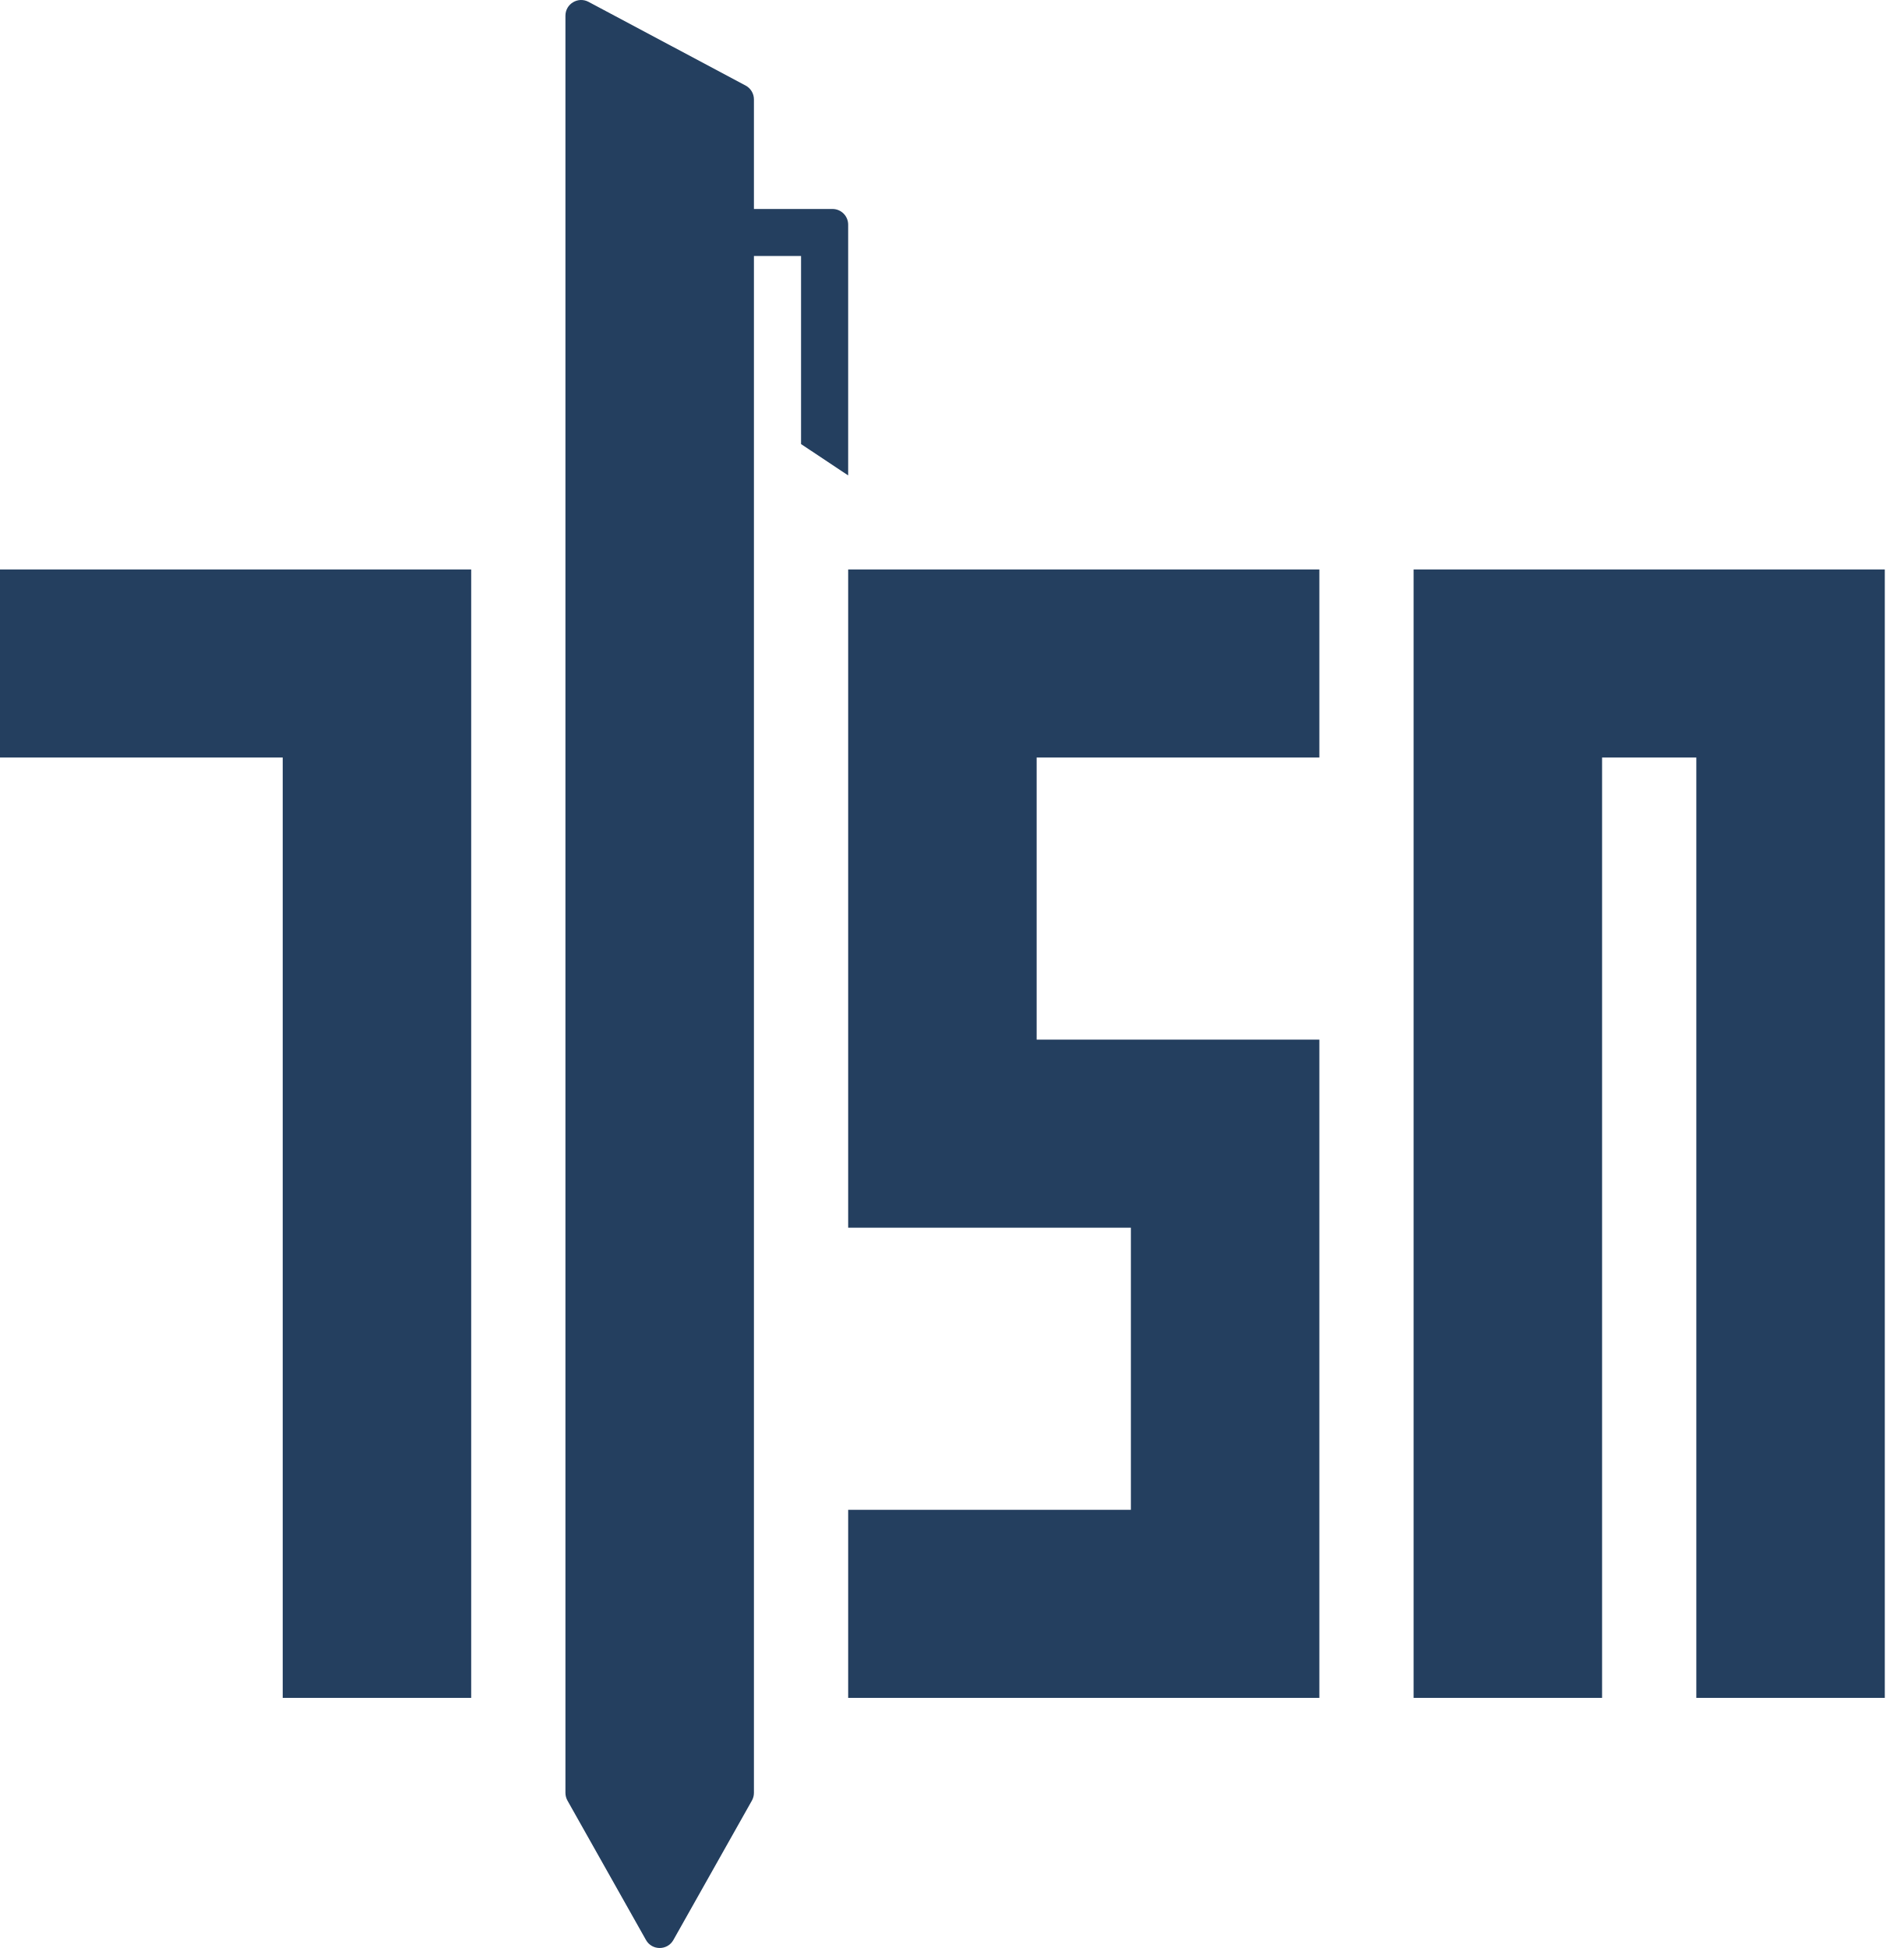
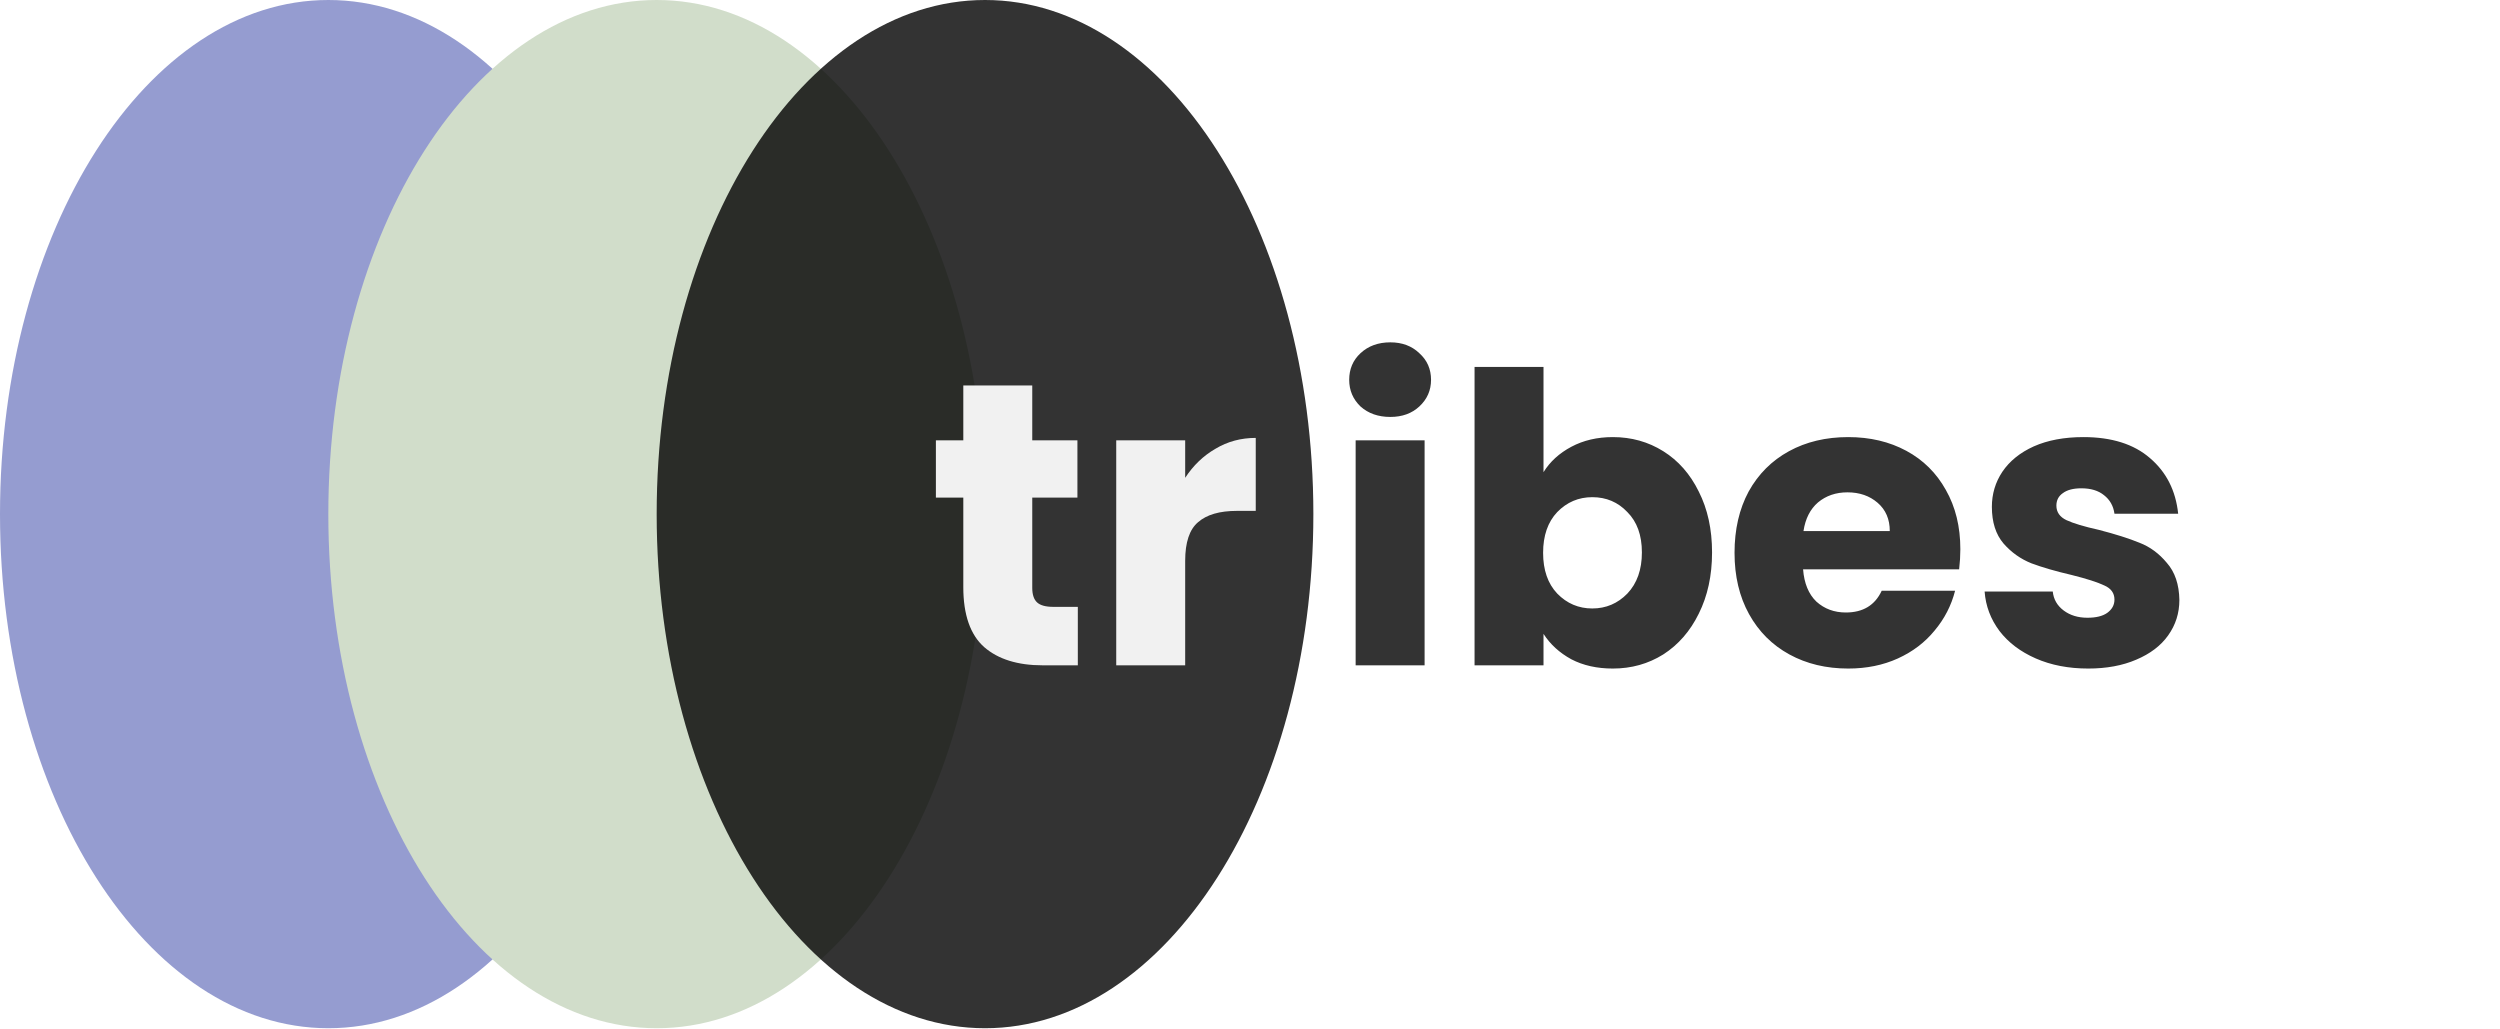
- <svg xmlns="http://www.w3.org/2000/svg" width="86" height="88" viewBox="0 0 86 88" fill="none">
-   <path d="M25.548 0.709C25.548 0.174 26.12 -0.167 26.592 0.084L33.689 3.864C33.92 3.988 34.065 4.228 34.065 4.489V9.44H37.613C38.005 9.44 38.323 9.757 38.323 10.149V21.477L36.194 20.061V11.565H34.065V80.992C34.065 81.113 34.033 81.233 33.974 81.339L30.425 87.639C30.154 88.12 29.459 88.12 29.188 87.639L25.639 81.339C25.58 81.233 25.548 81.113 25.548 80.992V0.709Z" fill="#243F5F" />
-   <path d="M21.29 25.725V76.701H12.774V34.221H0V25.725H21.29Z" fill="#243F5F" />
-   <path d="M63.871 76.701H72.387V34.221H76.645V76.701H85.161V25.725H63.871V76.701Z" fill="#243F5F" />
-   <path d="M38.323 25.725H59.613V34.221H46.839V46.965H59.613V76.701H38.323V68.205H51.097V55.461H38.323V25.725Z" fill="#243F5F" />
+ <svg xmlns="http://www.w3.org/2000/svg" width="124" height="51" viewBox="0 0 124 51" fill="none">
+   <ellipse cx="16.286" cy="25.5" rx="16.286" ry="25.5" fill="#959CD0" />
+   <ellipse cx="32.571" cy="25.5" rx="16.286" ry="25.5" fill="#D1DDCA" />
+   <ellipse cx="48.857" cy="25.5" rx="16.286" ry="25.5" fill="black" fill-opacity="0.8" />
+   <path d="M53.46 30.1V33H51.72C50.48 33 49.513 32.7 48.82 32.1C48.127 31.487 47.78 30.493 47.78 29.12V24.68H46.42V21.84H47.78V19.12H51.2V21.84H53.44V24.68H51.2V29.16C51.2 29.493 51.28 29.733 51.44 29.88C51.6 30.027 51.867 30.1 52.24 30.1H53.46ZM58.785 23.7C59.185 23.087 59.685 22.607 60.285 22.26C60.885 21.9 61.552 21.72 62.285 21.72V25.34H61.345C60.492 25.34 59.852 25.527 59.425 25.9C58.998 26.26 58.785 26.9 58.785 27.82V33H55.365V21.84H58.785V23.7Z" fill="#F1F1F1" />
+   <path d="M68.96 20.68C68.36 20.68 67.867 20.507 67.48 20.16C67.107 19.8 66.92 19.36 66.92 18.84C66.92 18.307 67.107 17.867 67.48 17.52C67.867 17.16 68.36 16.98 68.96 16.98C69.547 16.98 70.027 17.16 70.4 17.52C70.787 17.867 70.98 18.307 70.98 18.84C70.98 19.36 70.787 19.8 70.4 20.16C70.027 20.507 69.547 20.68 68.96 20.68ZM70.66 21.84V33H67.24V21.84H70.66ZM76.558 23.42C76.878 22.9 77.338 22.48 77.938 22.16C78.538 21.84 79.225 21.68 79.998 21.68C80.918 21.68 81.752 21.913 82.498 22.38C83.245 22.847 83.832 23.513 84.258 24.38C84.698 25.247 84.918 26.253 84.918 27.4C84.918 28.547 84.698 29.56 84.258 30.44C83.832 31.307 83.245 31.98 82.498 32.46C81.752 32.927 80.918 33.16 79.998 33.16C79.212 33.16 78.525 33.007 77.938 32.7C77.352 32.38 76.892 31.96 76.558 31.44V33H73.138V18.2H76.558V23.42ZM81.438 27.4C81.438 26.547 81.198 25.88 80.718 25.4C80.252 24.907 79.672 24.66 78.978 24.66C78.298 24.66 77.718 24.907 77.238 25.4C76.772 25.893 76.538 26.567 76.538 27.42C76.538 28.273 76.772 28.947 77.238 29.44C77.718 29.933 78.298 30.18 78.978 30.18C79.658 30.18 80.238 29.933 80.718 29.44C81.198 28.933 81.438 28.253 81.438 27.4ZM97.233 27.24C97.233 27.56 97.213 27.893 97.173 28.24H89.433C89.486 28.933 89.706 29.467 90.093 29.84C90.493 30.2 90.979 30.38 91.553 30.38C92.406 30.38 92.999 30.02 93.333 29.3H96.973C96.786 30.033 96.446 30.693 95.953 31.28C95.473 31.867 94.866 32.327 94.133 32.66C93.399 32.993 92.579 33.16 91.673 33.16C90.579 33.16 89.606 32.927 88.753 32.46C87.899 31.993 87.233 31.327 86.753 30.46C86.273 29.593 86.033 28.58 86.033 27.42C86.033 26.26 86.266 25.247 86.733 24.38C87.213 23.513 87.879 22.847 88.733 22.38C89.586 21.913 90.566 21.68 91.673 21.68C92.753 21.68 93.713 21.907 94.553 22.36C95.393 22.813 96.046 23.46 96.513 24.3C96.993 25.14 97.233 26.12 97.233 27.24ZM93.733 26.34C93.733 25.753 93.533 25.287 93.133 24.94C92.733 24.593 92.233 24.42 91.633 24.42C91.059 24.42 90.573 24.587 90.173 24.92C89.786 25.253 89.546 25.727 89.453 26.34H93.733ZM103.577 33.16C102.604 33.16 101.737 32.993 100.977 32.66C100.217 32.327 99.617 31.873 99.177 31.3C98.737 30.713 98.49 30.06 98.437 29.34H101.817C101.857 29.727 102.037 30.04 102.357 30.28C102.677 30.52 103.07 30.64 103.537 30.64C103.964 30.64 104.29 30.56 104.517 30.4C104.757 30.227 104.877 30.007 104.877 29.74C104.877 29.42 104.71 29.187 104.377 29.04C104.044 28.88 103.504 28.707 102.757 28.52C101.957 28.333 101.29 28.14 100.757 27.94C100.224 27.727 99.763 27.4 99.377 26.96C98.99 26.507 98.797 25.9 98.797 25.14C98.797 24.5 98.97 23.92 99.317 23.4C99.677 22.867 100.197 22.447 100.877 22.14C101.57 21.833 102.39 21.68 103.337 21.68C104.737 21.68 105.837 22.027 106.637 22.72C107.45 23.413 107.917 24.333 108.037 25.48H104.877C104.824 25.093 104.65 24.787 104.357 24.56C104.077 24.333 103.704 24.22 103.237 24.22C102.837 24.22 102.53 24.3 102.317 24.46C102.104 24.607 101.997 24.813 101.997 25.08C101.997 25.4 102.164 25.64 102.497 25.8C102.844 25.96 103.377 26.12 104.097 26.28C104.924 26.493 105.597 26.707 106.117 26.92C106.637 27.12 107.09 27.453 107.477 27.92C107.877 28.373 108.084 28.987 108.097 29.76C108.097 30.413 107.91 31 107.537 31.52C107.177 32.027 106.65 32.427 105.957 32.72C105.277 33.013 104.484 33.16 103.577 33.16Z" fill="black" fill-opacity="0.8" />
</svg>
